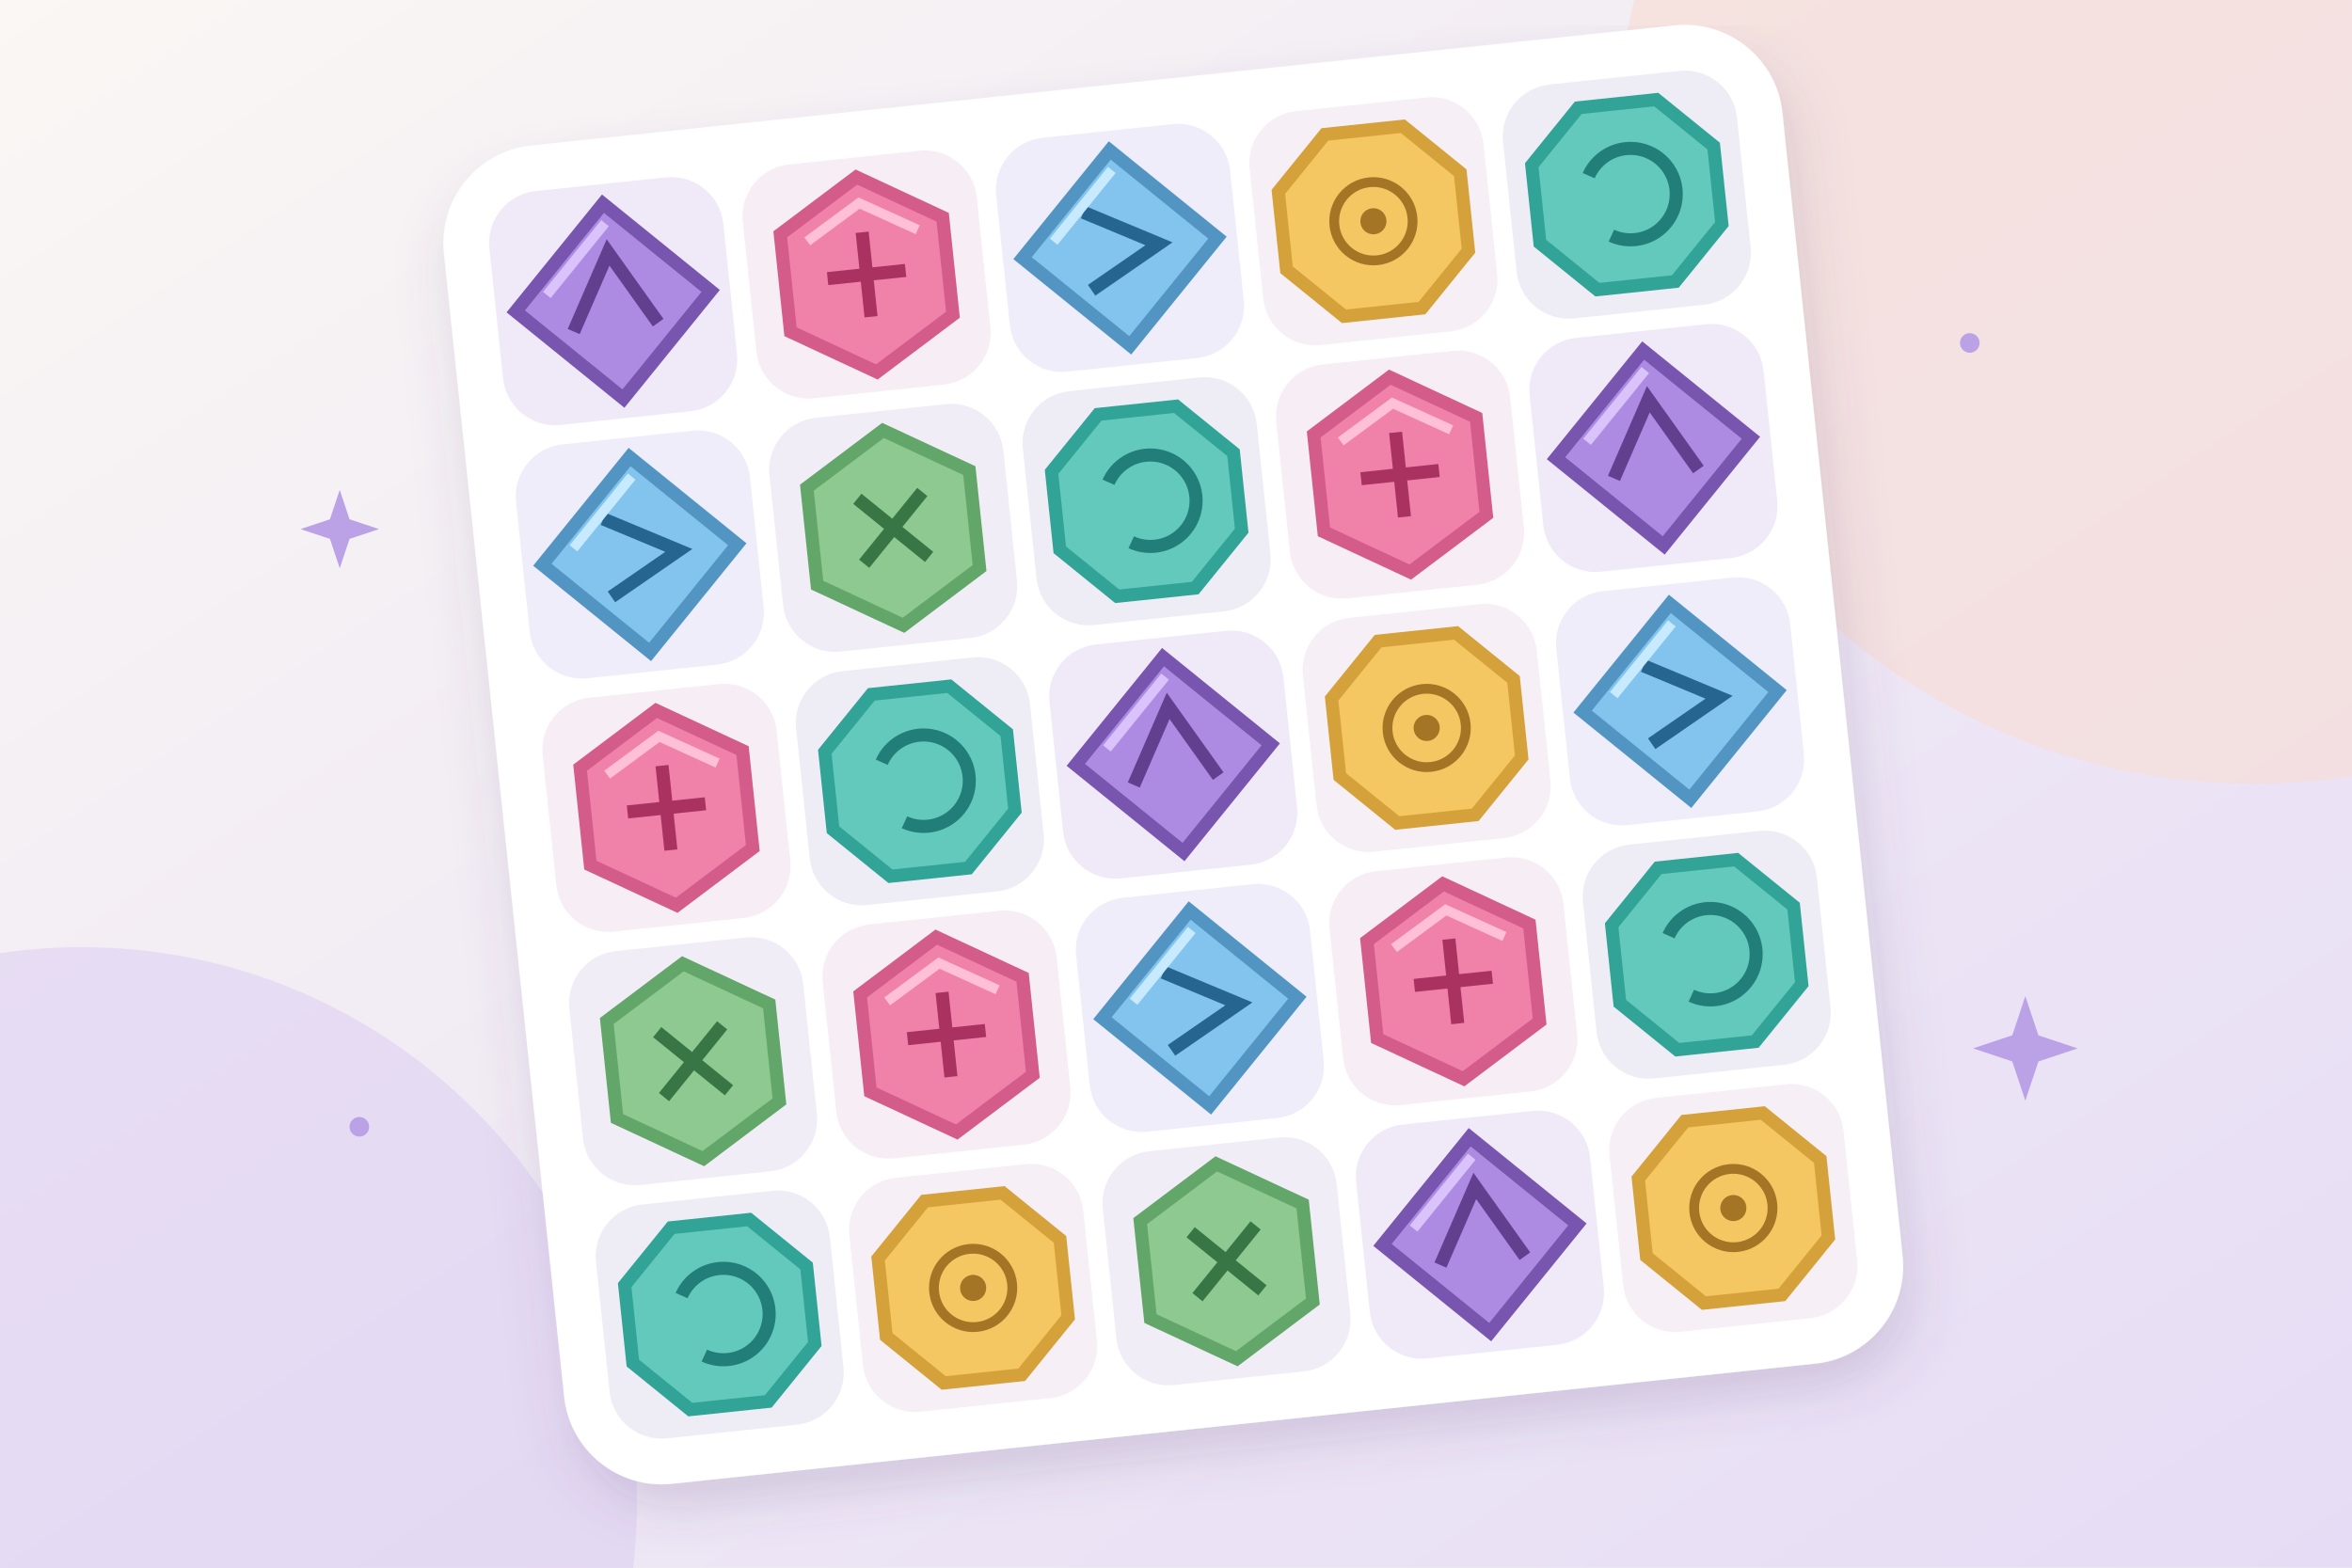
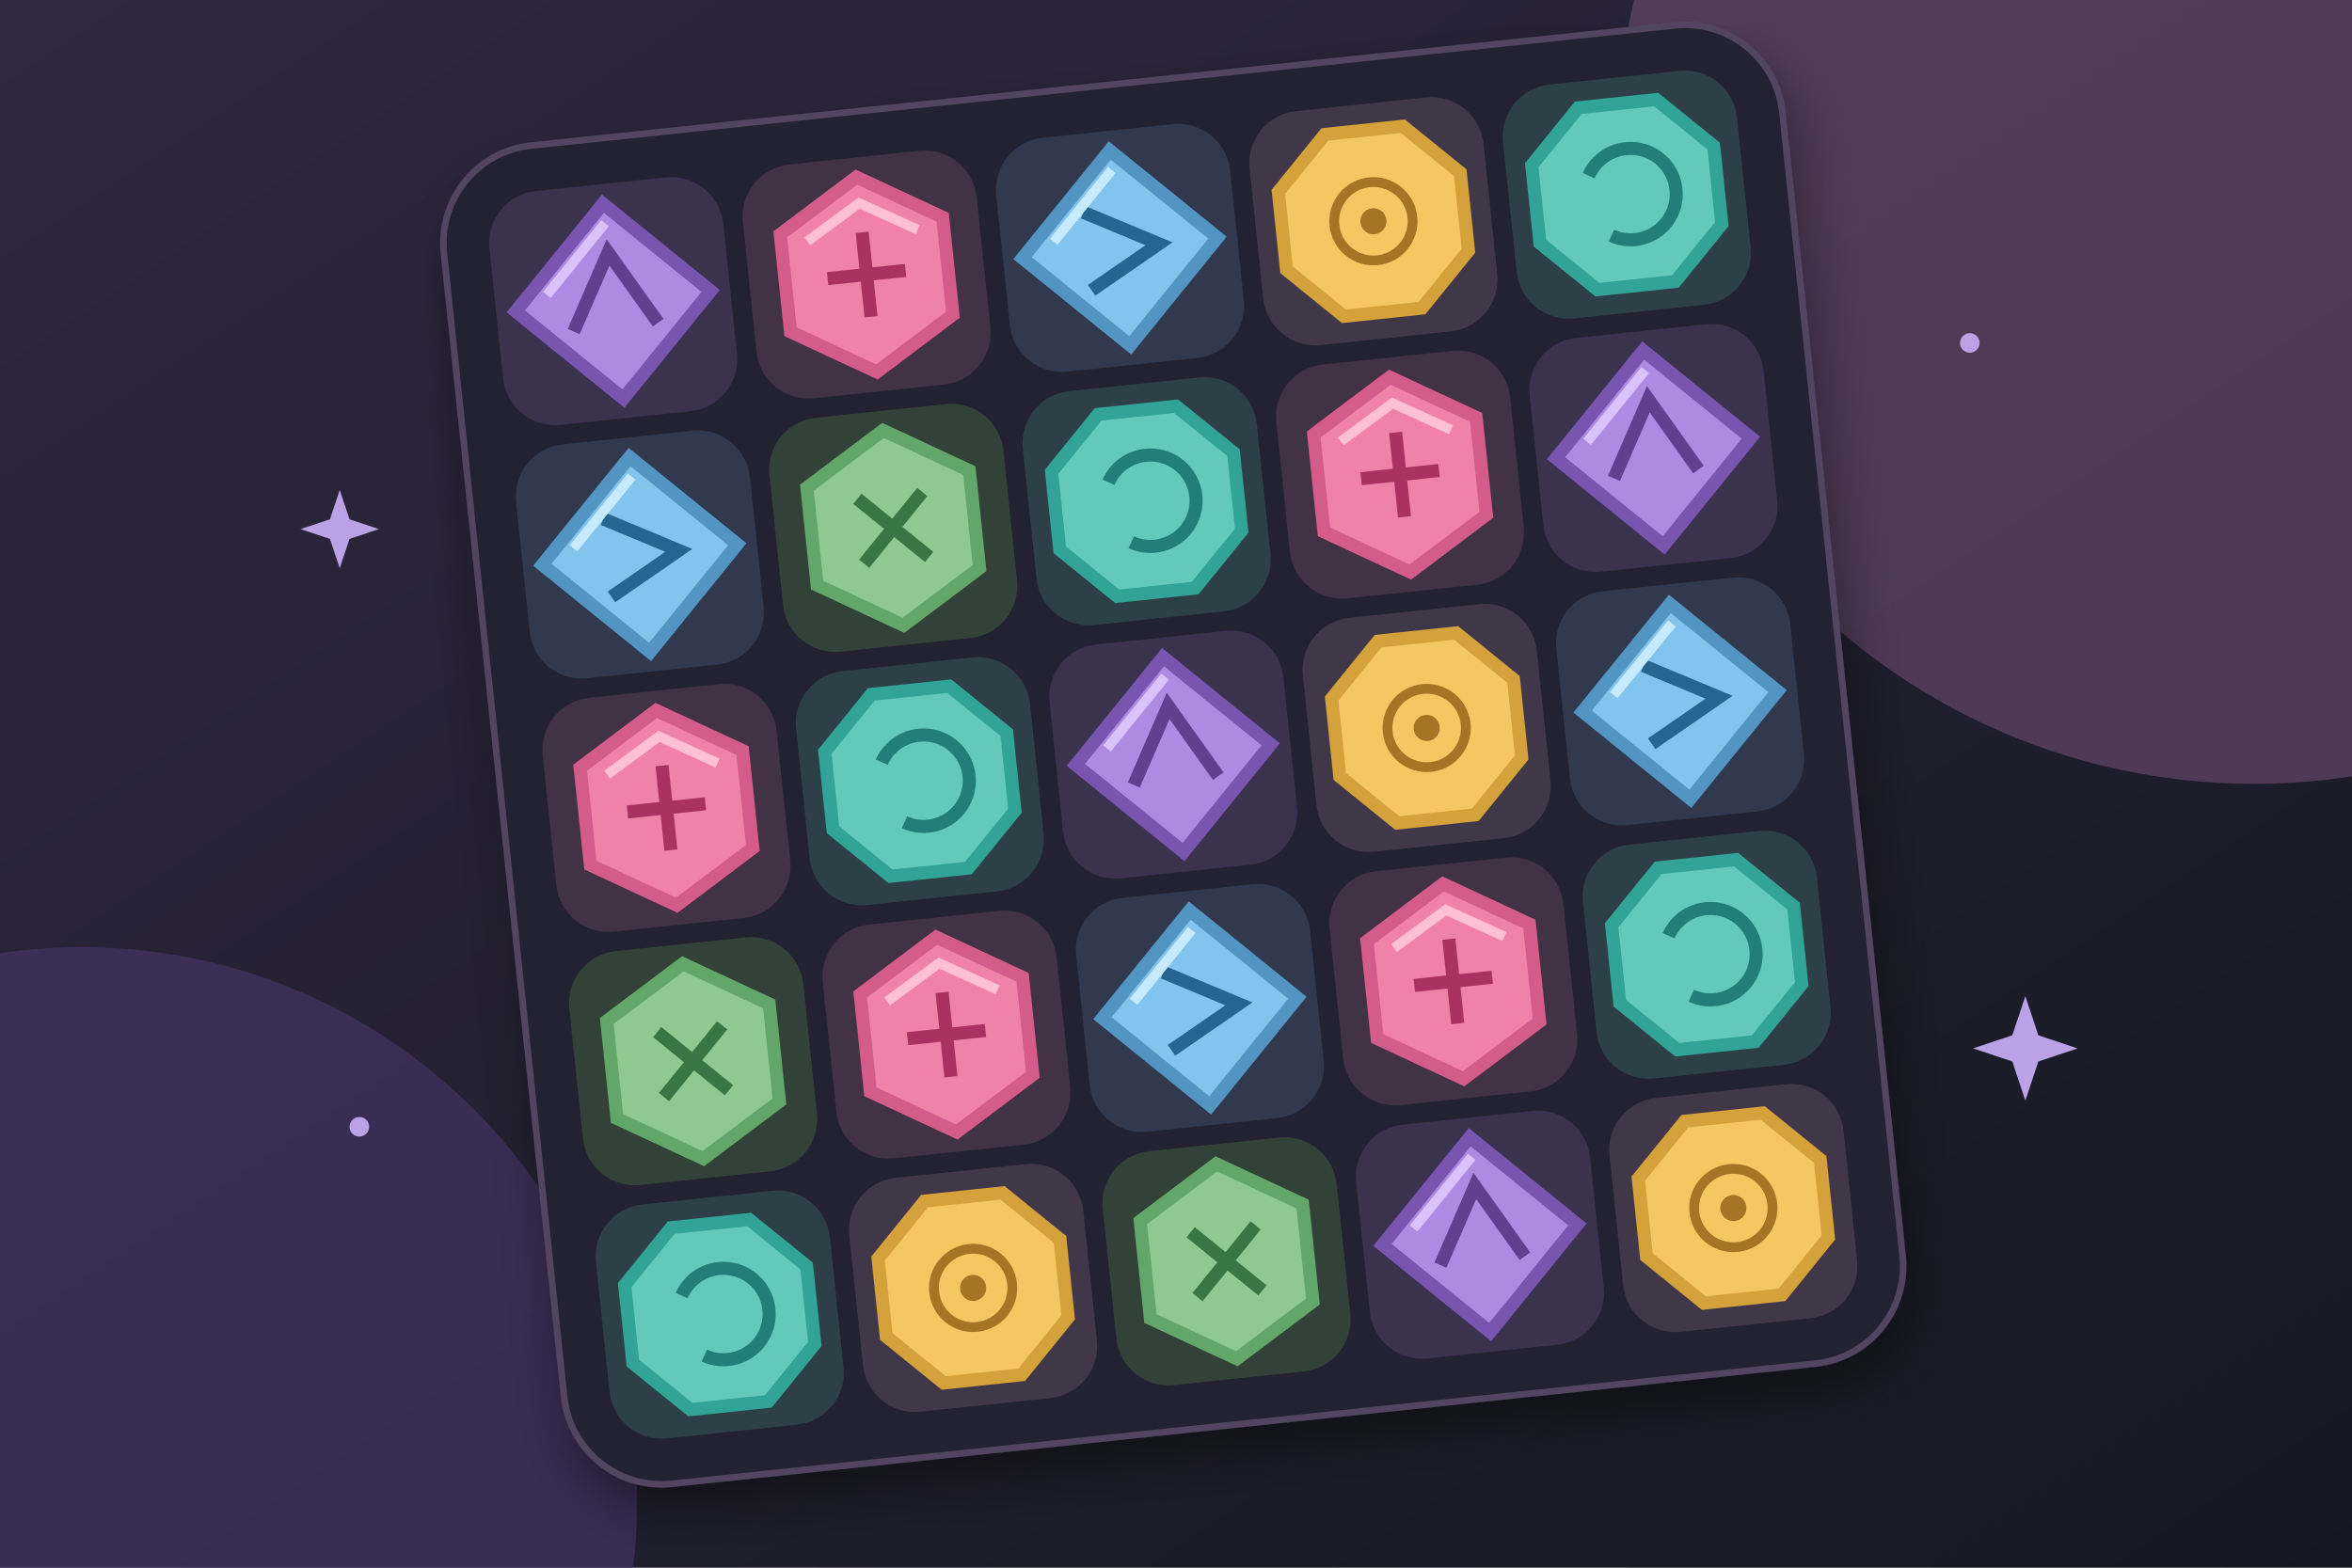
<svg xmlns="http://www.w3.org/2000/svg" width="720" height="480" viewBox="0 0 720 480">
  <defs>
    <linearGradient id="bg" x2="1" y2="1">
-       <stop stop-color="#faf7f4" />
-       <stop offset="1" stop-color="#e6dcf5" />
+       <stop stop-color="#30283f" />
+       <stop offset="1" stop-color="#151822" />
    </linearGradient>
    <filter id="shadow" x="-20%" y="-20%" width="140%" height="150%">
-       <feDropShadow dy="8" stdDeviation="8" flood-color="#63517f" flood-opacity=".18" />
+       <feDropShadow dy="8" stdDeviation="8" flood-color="#000000" flood-opacity=".4" />
    </filter>
    <g id="purple">
-       <rect width="72" height="72" rx="16" fill="#f0eaf8" />
+       <rect width="72" height="72" rx="16" fill="#3b304e" />
      <path d="M36 6 66 36 36 66 6 36Z" fill="#ad8be3" stroke="#7855ae" stroke-width="4" />
      <path d="m23 44 13-23 13 23" fill="none" stroke="#63418f" stroke-width="4" />
      <path d="m16 32 20-20" stroke="#d9c3fa" stroke-width="3" />
    </g>
    <g id="rose">
-       <rect width="72" height="72" rx="16" fill="#f7edf4" />
+       <rect width="72" height="72" rx="16" fill="#423044" />
      <path d="m36 6 25 15v30L36 66 11 51V21Z" fill="#f081a8" stroke="#d35b8a" stroke-width="4" />
      <path d="M36 23v26M24 36h24" stroke="#a93361" stroke-width="4" />
      <path d="m19 24 17-10 17 10" fill="none" stroke="#ffbfd5" stroke-width="3" />
    </g>
    <g id="blue">
-       <rect width="72" height="72" rx="16" fill="#eeedf9" />
+       <rect width="72" height="72" rx="16" fill="#30394e" />
      <path d="M36 6 66 36 36 66 6 36Z" fill="#83c4ee" stroke="#5395c2" stroke-width="4" />
      <path d="m26 24 22 12-22 12" fill="none" stroke="#286590" stroke-width="4" />
      <path d="m16 32 20-20" stroke="#c7eaff" stroke-width="3" />
    </g>
    <g id="gold">
-       <rect width="72" height="72" rx="16" fill="#f6eff6" />
+       <rect width="72" height="72" rx="16" fill="#41394a" />
      <path d="m24 8 24 0 16 16 0 24-16 16H24L8 48V24Z" fill="#f4c762" stroke="#d5a13a" stroke-width="4" />
      <circle cx="36" cy="36" r="12" fill="none" stroke="#a57425" stroke-width="3" />
      <circle cx="36" cy="36" r="4" fill="#a57425" />
    </g>
    <g id="teal">
-       <rect width="72" height="72" rx="16" fill="#eeedf6" />
+       <rect width="72" height="72" rx="16" fill="#2d4147" />
      <path d="m24 8 24 0 16 16 0 24-16 16H24L8 48V24Z" fill="#63c9bc" stroke="#31a497" stroke-width="4" />
      <path d="M25 29a14 14 0 1 1 5 19" fill="none" stroke="#227e78" stroke-width="4" />
    </g>
    <g id="green">
-       <rect width="72" height="72" rx="16" fill="#f1edf6" />
+       <rect width="72" height="72" rx="16" fill="#324239" />
      <path d="m36 6 25 15v30L36 66 11 51V21Z" fill="#8ec991" stroke="#63a66a" stroke-width="4" />
      <path d="m26 26 20 20m0-20L26 46" stroke="#387744" stroke-width="4" />
    </g>
  </defs>
  <path fill="url(#bg)" d="M0 0h720v480H0z" />
-   <circle cx="690" cy="45" r="195" fill="#f8ddd6" opacity=".65" />
-   <circle cx="25" cy="460" r="170" fill="#ded1f2" opacity=".6" />
+   <circle cx="690" cy="45" r="195" fill="#69496c" opacity=".65" />
+   <circle cx="25" cy="460" r="170" fill="#49366b" opacity=".6" />
  <g transform="translate(168 39) rotate(-6 192 200)" filter="url(#shadow)">
-     <rect x="-14" y="-14" width="412" height="412" rx="30" fill="#fff" />
+     <rect x="-14" y="-14" width="412" height="412" rx="30" fill="#242330" stroke="#51455f" stroke-width="2" />
    <use href="#purple" />
    <use href="#rose" x="78" />
    <use href="#blue" x="156" />
    <use href="#gold" x="234" />
    <use href="#teal" x="312" />
    <use href="#blue" y="78" />
    <use href="#green" x="78" y="78" />
    <use href="#teal" x="156" y="78" />
    <use href="#rose" x="234" y="78" />
    <use href="#purple" x="312" y="78" />
    <use href="#rose" y="156" />
    <use href="#teal" x="78" y="156" />
    <use href="#purple" x="156" y="156" />
    <use href="#gold" x="234" y="156" />
    <use href="#blue" x="312" y="156" />
    <use href="#green" y="234" />
    <use href="#rose" x="78" y="234" />
    <use href="#blue" x="156" y="234" />
    <use href="#rose" x="234" y="234" />
    <use href="#teal" x="312" y="234" />
    <use href="#teal" y="312" />
    <use href="#gold" x="78" y="312" />
    <use href="#green" x="156" y="312" />
    <use href="#purple" x="234" y="312" />
    <use href="#gold" x="312" y="312" />
  </g>
  <g fill="#bba1e5">
    <path d="m104 150 3 9 9 3-9 3-3 9-3-9-9-3 9-3ZM620 305l4 12 12 4-12 4-4 12-4-12-12-4 12-4Z" />
    <circle cx="110" cy="345" r="3" />
    <circle cx="603" cy="105" r="3" />
  </g>
</svg>
